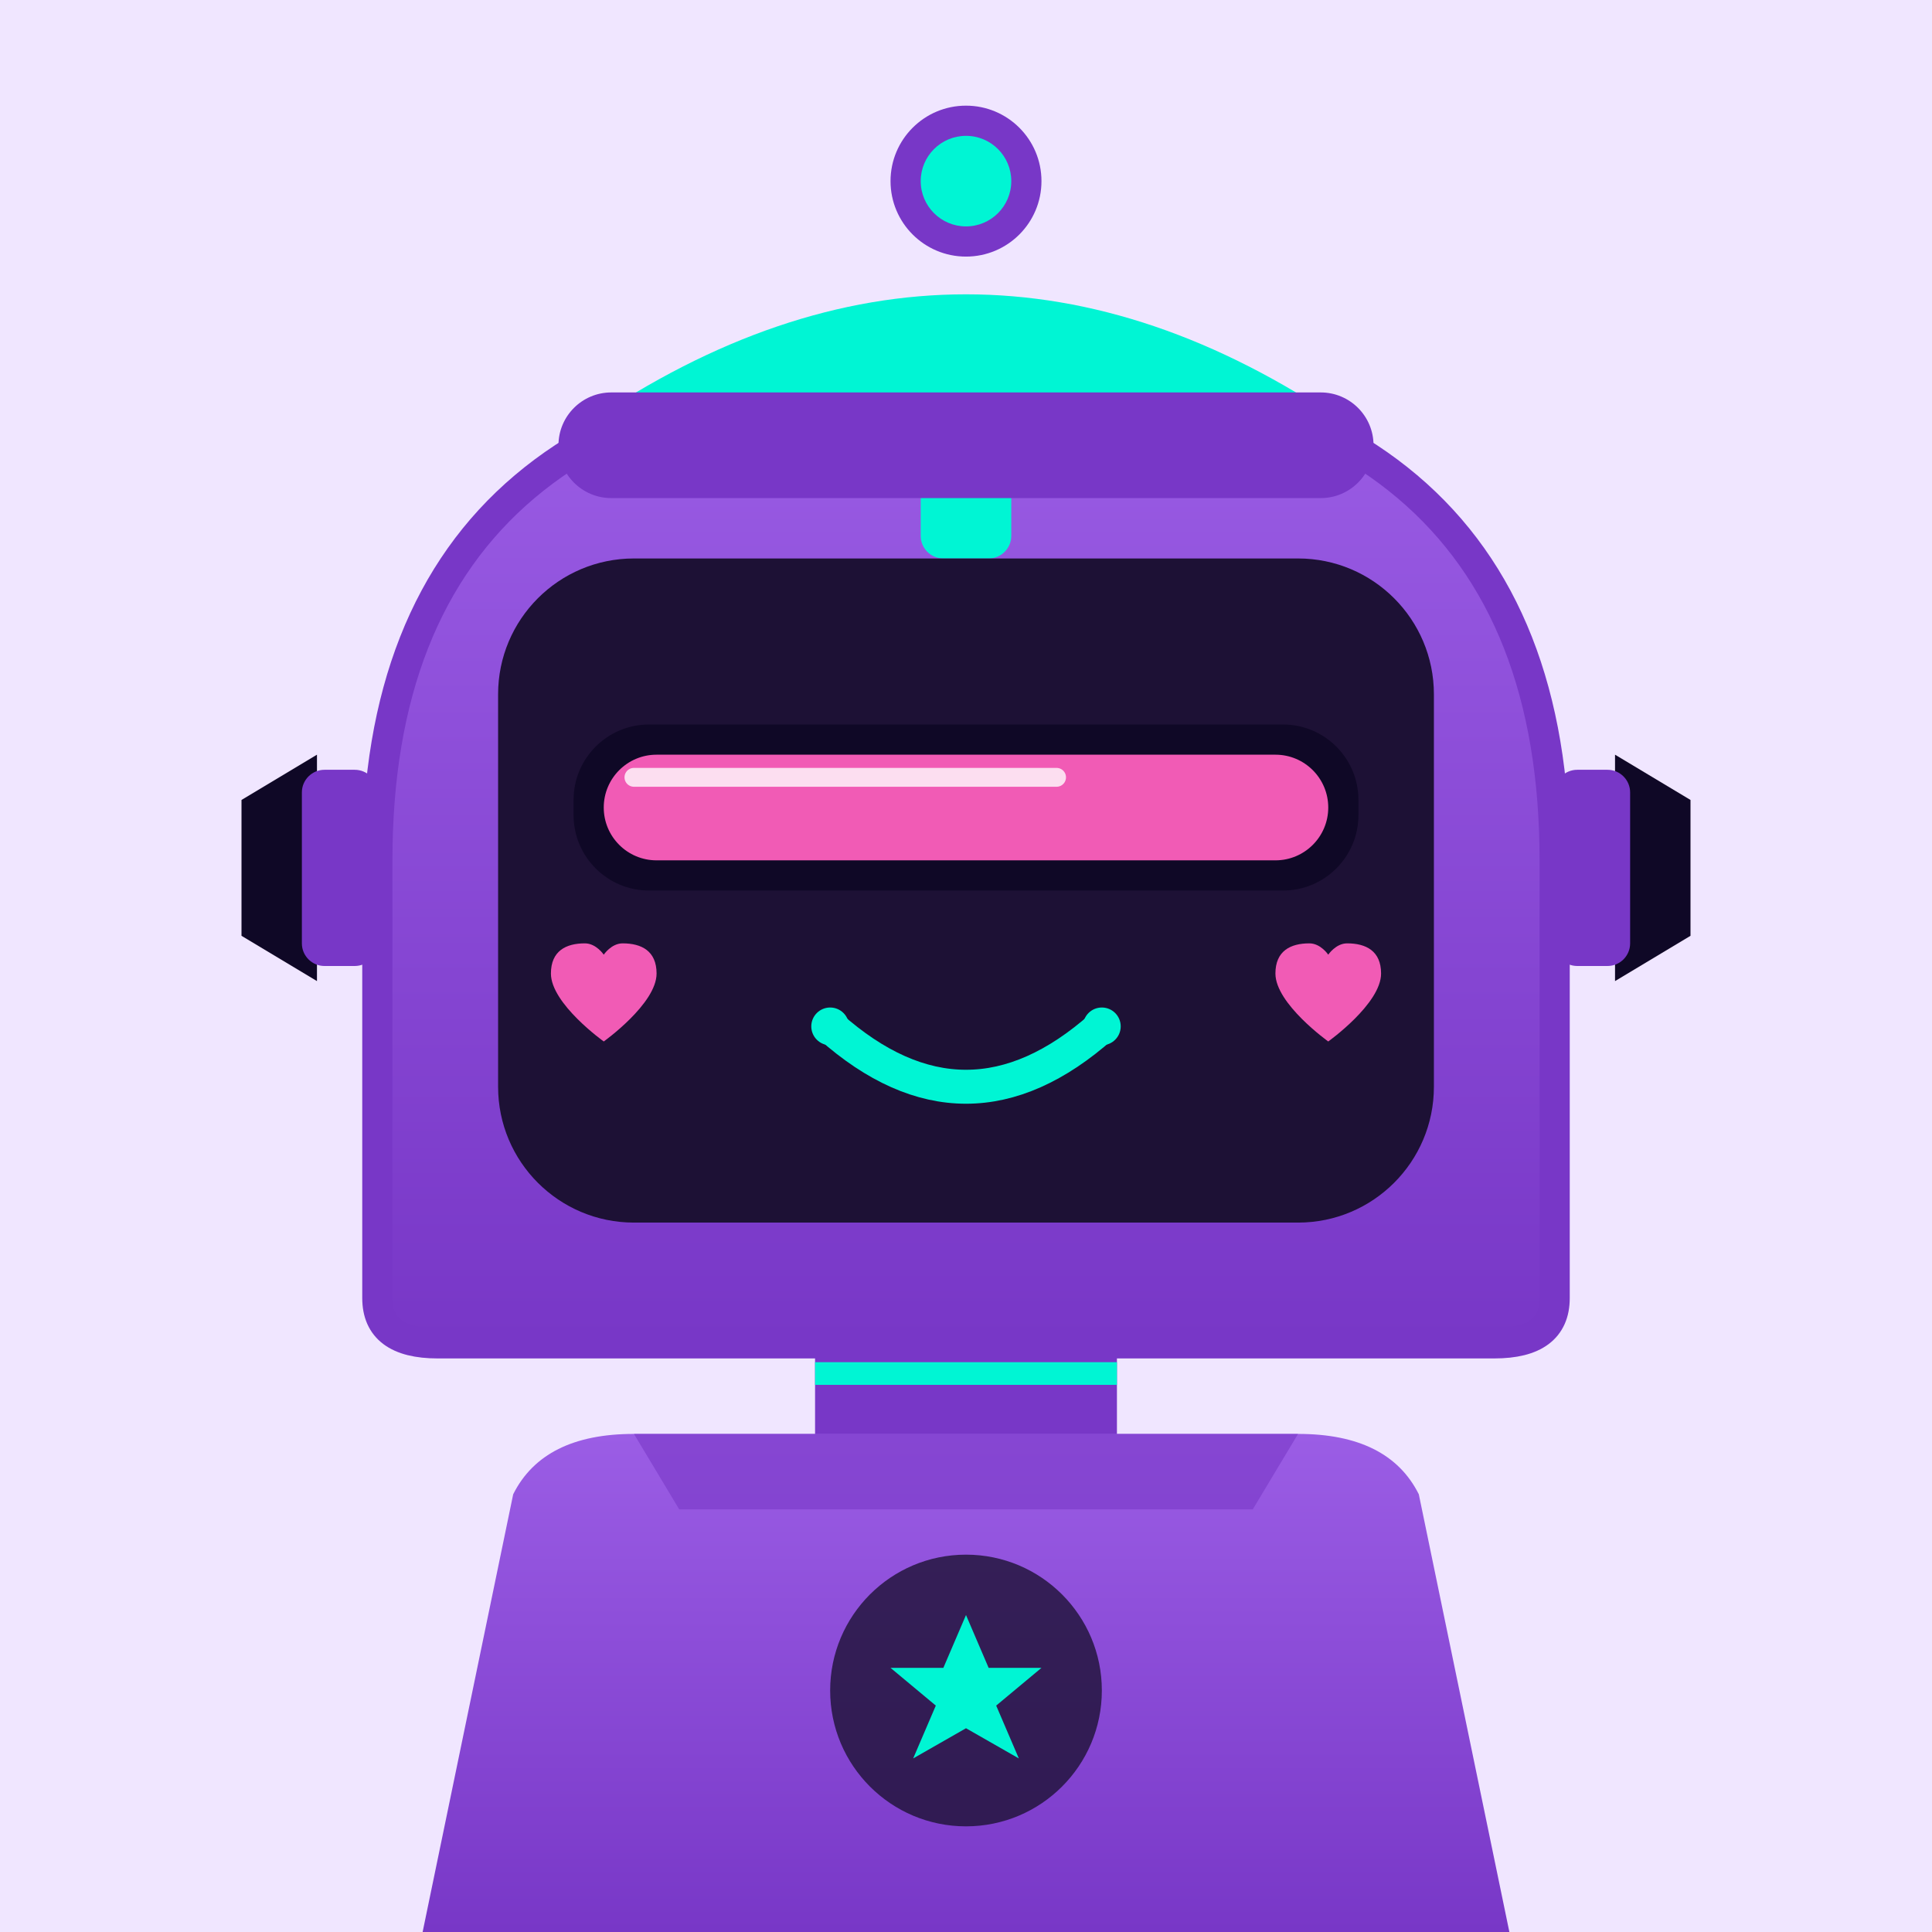
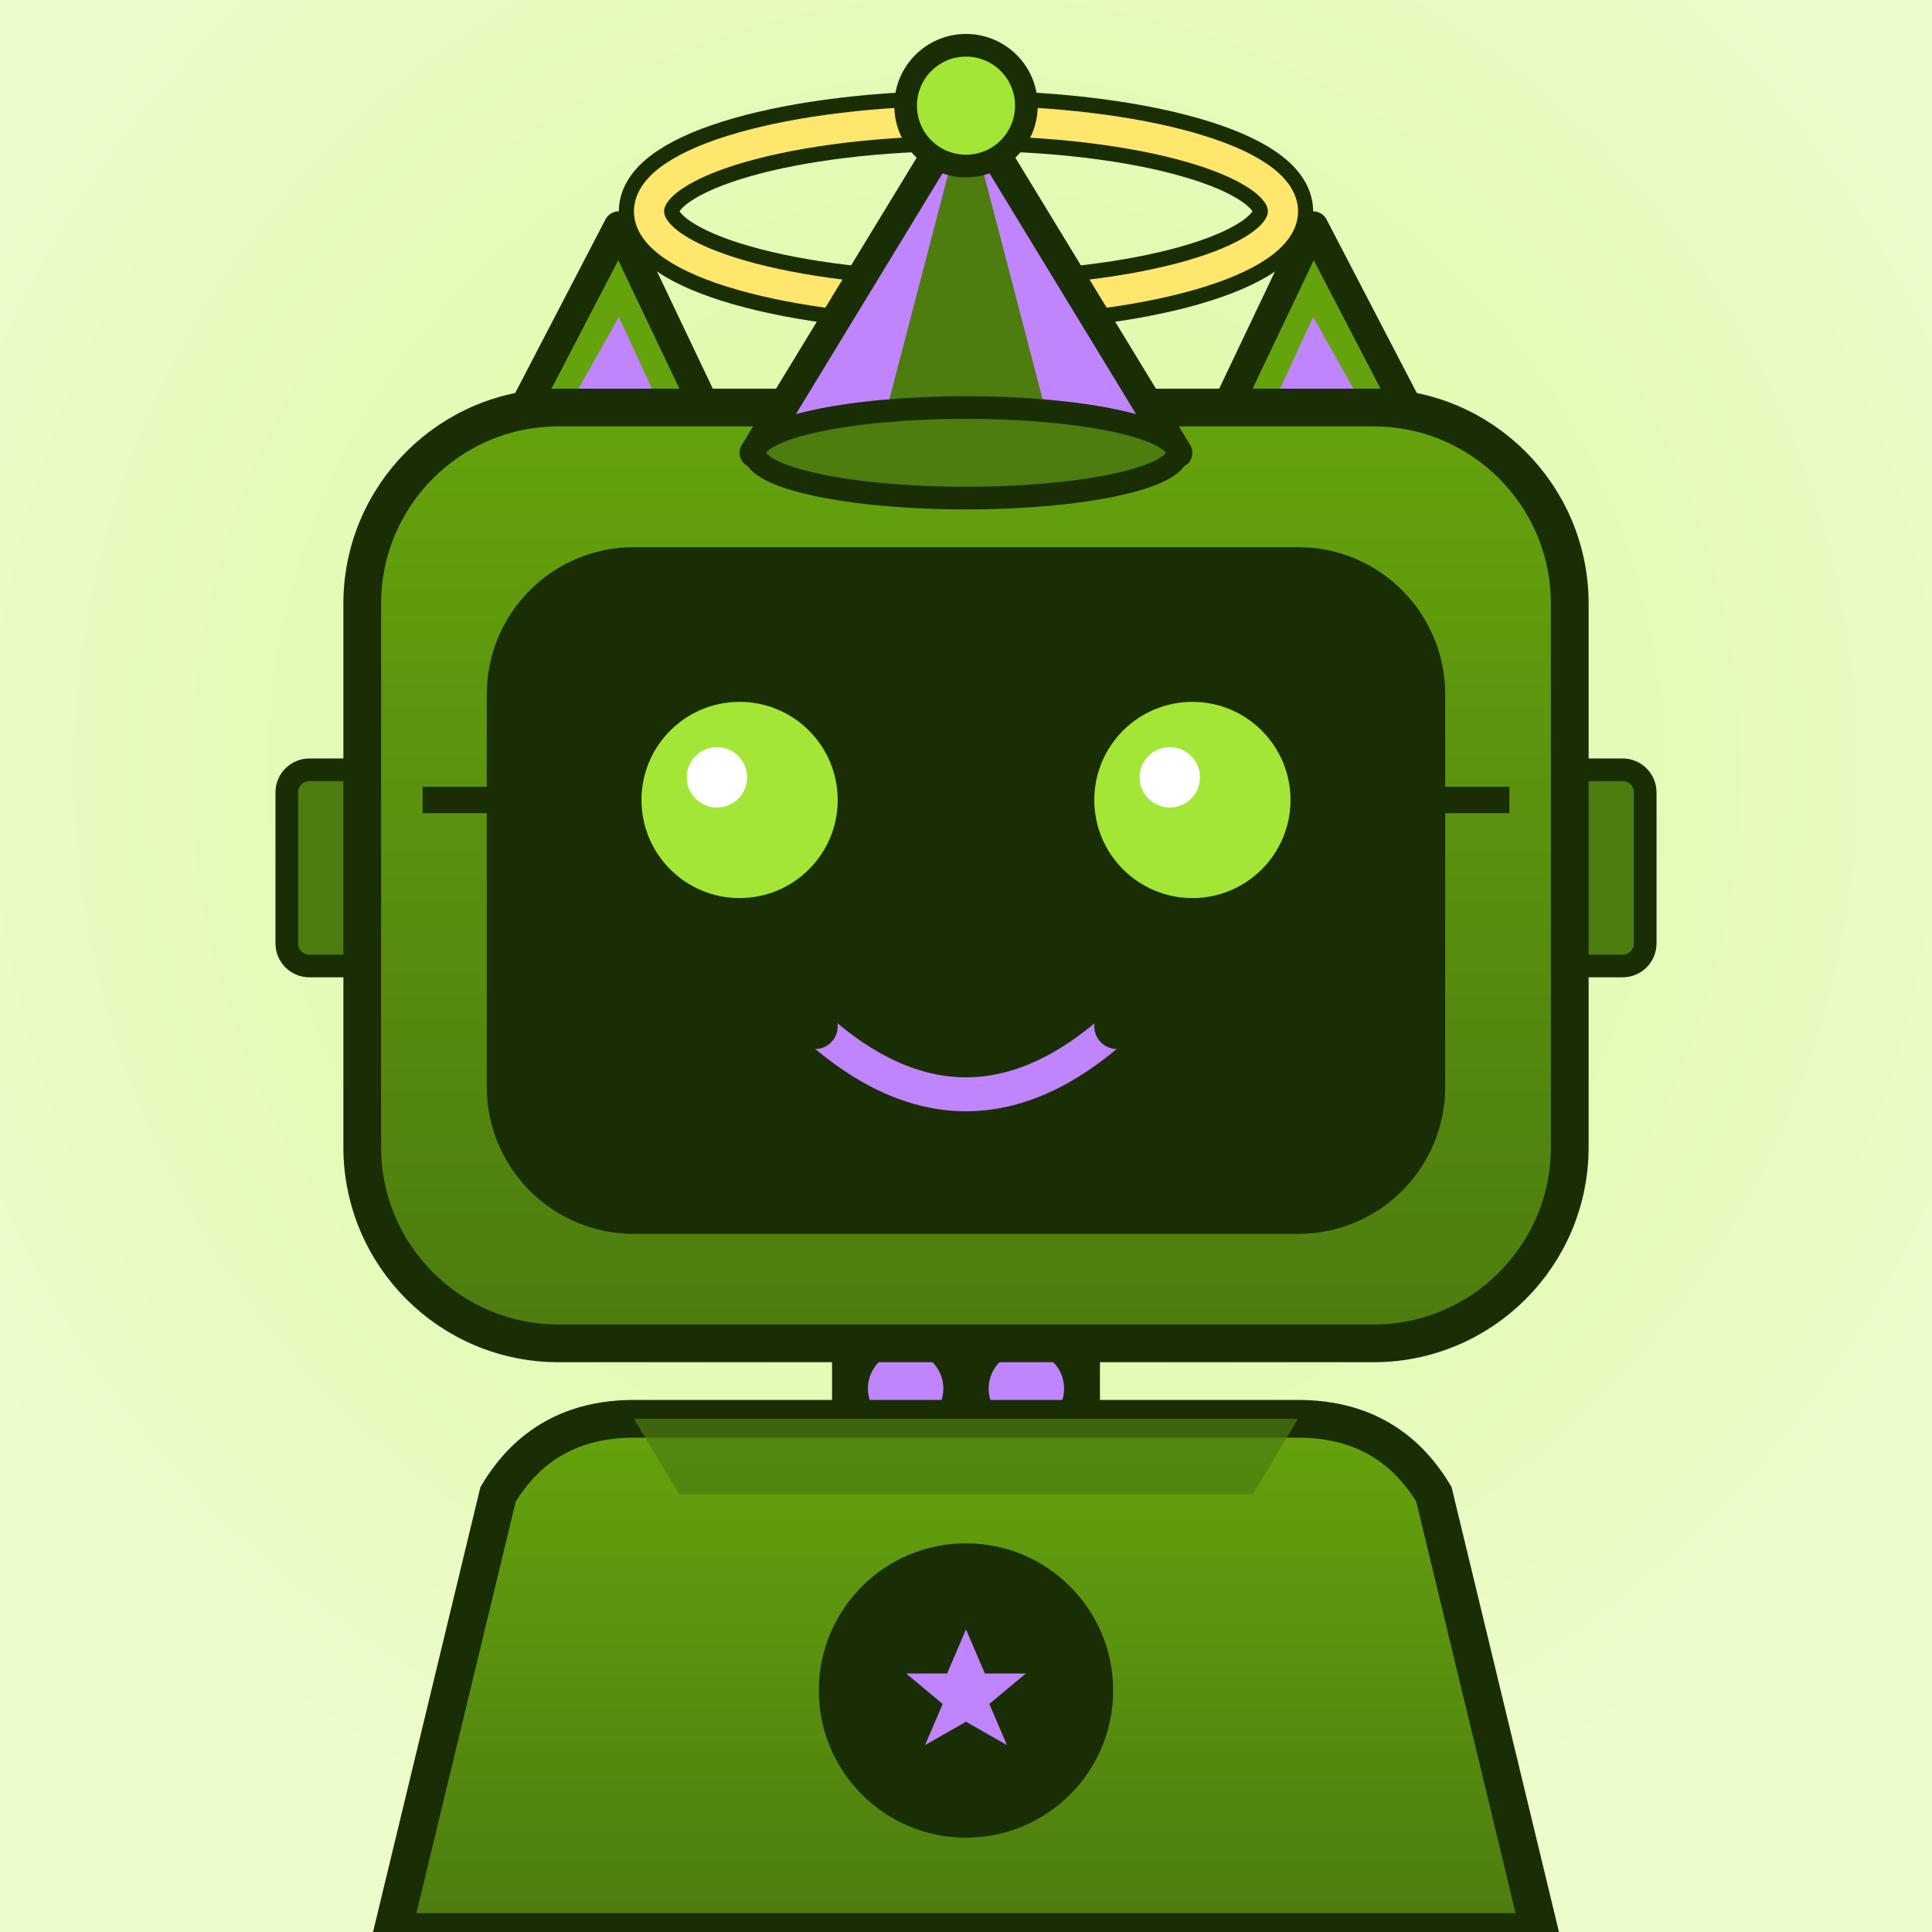
<svg xmlns="http://www.w3.org/2000/svg" viewBox="0 0 256 256" width="256" height="256">
  <defs>
    <clipPath id="avatar-clip">
      <rect x="0" y="0" width="256" height="256" rx="32" ry="32" />
    </clipPath>
    <linearGradient id="bg-grad-linear" x1="0%" y1="0%" x2="100%" y2="100%">
-       <stop offset="0%" stop-color="#F0E6FF" />
-       <stop offset="100%" stop-color="#DBC4F0" />
+       <stop offset="0%" stop-color="#ECFCCB" />
+       <stop offset="100%" stop-color="#D9F99D" />
    </linearGradient>
    <radialGradient id="bg-grad-radial" cx="50%" cy="40%" r="60%">
-       <stop offset="0%" stop-color="#DBC4F0" />
-       <stop offset="100%" stop-color="#F0E6FF" />
+       <stop offset="0%" stop-color="#D9F99D" />
+       <stop offset="100%" stop-color="#ECFCCB" />
    </radialGradient>
    <linearGradient id="chassis-grad" x1="0%" y1="0%" x2="0%" y2="100%">
-       <stop offset="0%" stop-color="#9B5DE5" />
-       <stop offset="100%" stop-color="#7837C7" />
+       <stop offset="0%" stop-color="#65A30D" />
+       <stop offset="100%" stop-color="#4D7C0F" />
    </linearGradient>
    <linearGradient id="metal-shine" x1="0%" y1="0%" x2="100%" y2="100%">
      <stop offset="0%" stop-color="#FFFFFF" stop-opacity="0.35" />
      <stop offset="50%" stop-color="#FFFFFF" stop-opacity="0.0" />
      <stop offset="100%" stop-color="#000000" stop-opacity="0.15" />
    </linearGradient>
  </defs>
-   <rect x="0" y="0" width="256" height="256" fill="#F0E6FF" />
+   <rect x="0" y="0" width="256" height="256" fill="url(#bg-grad-radial)" />
  <g clip-path="url(#avatar-clip)">
-     <polygon points="32,106 42,100 42,130 32,124" fill="#0F0826" />
-     <polygon points="224,106 214,100 214,130 224,124" fill="#0F0826" />
-     <rect x="108" y="165" width="40" height="30" rx="4" fill="#7837C7" />
-     <line x1="108" y1="172" x2="148" y2="172" stroke="#00F5D4" stroke-width="3" />
-     <line x1="108" y1="182" x2="148" y2="182" stroke="#00F5D4" stroke-width="3" />
-     <path d="M 56 256 L 68 198 Q 72 190 84 190 L 172 190 Q 184 190 188 198 L 200 256 Z" fill="url(#chassis-grad)" />
-     <path d="M 84 190 L 172 190 L 166 200 L 90 200 Z" fill="#7837C7" opacity="0.6" />
-     <circle cx="128" cy="224" r="18" fill="#1D1135" opacity="0.8" />
-     <polygon points="128,214 131,221 138,221 132,226 135,233 128,229 121,233 124,226 118,221 125,221" fill="#00F5D4" />
-     <rect x="40" y="102" width="10" height="26" rx="3" fill="#7837C7" />
-     <rect x="206" y="102" width="10" height="26" rx="3" fill="#7837C7" />
-     <path d="M 50 172 L 50 114 Q 50 48 128 48 Q 206 48 206 114 L 206 172 Q 206 178 198 178 L 58 178 Q 50 178 50 172 Z" fill="url(#chassis-grad)" stroke="#7837C7" stroke-width="4" />
-     <rect x="122" y="50" width="12" height="24" rx="3" fill="#00F5D4" />
-     <rect x="66" y="74" width="124" height="88" rx="18" ry="18" fill="#1D1135" />
-     <rect x="76" y="96" width="104" height="22" rx="10" fill="#0F0826" />
-     <rect x="80" y="100" width="96" height="14" rx="7" fill="#F15BB5" />
-     <line x1="84" y1="103" x2="140" y2="103" stroke="#FFFFFF" stroke-width="2.5" stroke-linecap="round" opacity="0.8" />
-     <path d="M 80 138 C 80 138, 73 133, 73 129 C 73 126, 75 125, 77.5 125 C 79 125, 80 126.5, 80 126.5 C 80 126.5, 81 125, 82.5 125 C 85 125, 87 126, 87 129 C 87 133, 80 138, 80 138 Z" fill="#F15BB5" />
-     <path d="M 176 138 C 176 138, 169 133, 169 129 C 169 126, 171 125, 173.5 125 C 175 125, 176 126.5, 176 126.5 C 176 126.5, 177 125, 178.5 125 C 181 125, 183 126, 183 129 C 183 133, 176 138, 176 138 Z" fill="#F15BB5" />
-     <path d="M 110 136 Q 128 152 146 136" fill="none" stroke="#00F5D4" stroke-width="4.5" stroke-linecap="round" />
-     <circle cx="110" cy="136" r="2.5" fill="#00F5D4" />
-     <circle cx="146" cy="136" r="2.5" fill="#00F5D4" />
-     <path d="M 78 56 Q 128 22 178 56 Z" fill="#00F5D4" />
-     <rect x="74" y="52" width="108" height="14" rx="7" fill="#7837C7" />
-     <circle cx="128" cy="24" r="10" fill="#7837C7" />
-     <circle cx="128" cy="24" r="6" fill="#00F5D4" />
+     <ellipse cx="128" cy="28" rx="42" ry="12" fill="none" stroke="#1A2E05" stroke-width="8" />
+     <ellipse cx="128" cy="28" rx="42" ry="12" fill="none" stroke="#FFE66D" stroke-width="4" />
+     <rect x="112" y="165" width="32" height="30" rx="6" fill="#1A2E05" stroke="#1A2E05" stroke-width="3.5" />
+     <circle cx="120" cy="172" r="5" fill="#C084FC" />
+     <circle cx="136" cy="172" r="5" fill="#C084FC" />
+     <circle cx="120" cy="184" r="5" fill="#C084FC" />
+     <circle cx="136" cy="184" r="5" fill="#C084FC" />
+     <path d="M 52 256 L 66 198 Q 72 188 84 188 L 172 188 Q 184 188 190 198 L 204 256 Z" fill="url(#chassis-grad)" stroke="#1A2E05" stroke-width="5" />
+     <path d="M 84 188 L 172 188 L 166 198 L 90 198 Z" fill="#4D7C0F" opacity="0.7" />
+     <circle cx="128" cy="224" r="18" fill="#1A2E05" stroke="#1A2E05" stroke-width="3" />
+     <polygon points="128,214 131,221 138,221 132,226 135,233 128,229 121,233 124,226 118,221 125,221" fill="#C084FC" stroke="#1A2E05" stroke-width="1.5" />
+     <rect x="38" y="102" width="12" height="26" rx="3" fill="#4D7C0F" stroke="#1A2E05" stroke-width="3" />
+     <rect x="206" y="102" width="12" height="26" rx="3" fill="#4D7C0F" stroke="#1A2E05" stroke-width="3" />
+     <polygon points="56,80 82,30 102,72" fill="#65A30D" stroke="#1A2E05" stroke-width="4" stroke-linejoin="round" />
+     <polygon points="64,74 82,42 94,68" fill="#C084FC" />
+     <polygon points="200,80 174,30 154,72" fill="#65A30D" stroke="#1A2E05" stroke-width="4" stroke-linejoin="round" />
+     <polygon points="192,74 174,42 162,68" fill="#C084FC" />
+     <rect x="48" y="54" width="160" height="124" rx="26" ry="26" fill="url(#chassis-grad)" stroke="#1A2E05" stroke-width="5" />
+     <rect x="66" y="74" width="124" height="88" rx="18" ry="18" fill="#1A2E05" stroke="#1A2E05" stroke-width="3" />
+     <circle cx="98" cy="106" r="13" fill="#A3E635" />
+     <circle cx="95" cy="103" r="4" fill="#FFFFFF" />
+     <circle cx="158" cy="106" r="13" fill="#A3E635" />
+     <circle cx="155" cy="103" r="4" fill="#FFFFFF" />
+     <circle cx="98" cy="106" r="19" fill="none" stroke="#1A2E05" stroke-width="4.5" />
+     <circle cx="158" cy="106" r="19" fill="none" stroke="#1A2E05" stroke-width="4.5" />
+     <line x1="117" y1="106" x2="139" y2="106" stroke="#1A2E05" stroke-width="4.5" stroke-linecap="round" />
+     <line x1="56" y1="106" x2="79" y2="106" stroke="#1A2E05" stroke-width="3.5" />
+     <line x1="177" y1="106" x2="200" y2="106" stroke="#1A2E05" stroke-width="3.5" />
+     <path d="M 108 136 Q 128 154 148 136" fill="none" stroke="#1A2E05" stroke-width="7" stroke-linecap="round" />
+     <path d="M 108 136 Q 128 154 148 136" fill="none" stroke="#C084FC" stroke-width="4.5" stroke-linecap="round" />
+     <circle cx="108" cy="136" r="3" fill="#1A2E05" />
+     <circle cx="148" cy="136" r="3" fill="#1A2E05" />
+     <polygon points="128,14 100,60 156,60" fill="#C084FC" stroke="#1A2E05" stroke-width="4" stroke-linejoin="round" />
+     <polygon points="128,14 116,60 140,60" fill="#4D7C0F" />
+     <circle cx="128" cy="14" r="8" fill="#A3E635" stroke="#1A2E05" stroke-width="3" />
+     <ellipse cx="128" cy="60" rx="28" ry="6" fill="#4D7C0F" stroke="#1A2E05" stroke-width="3" />
  </g>
</svg>
